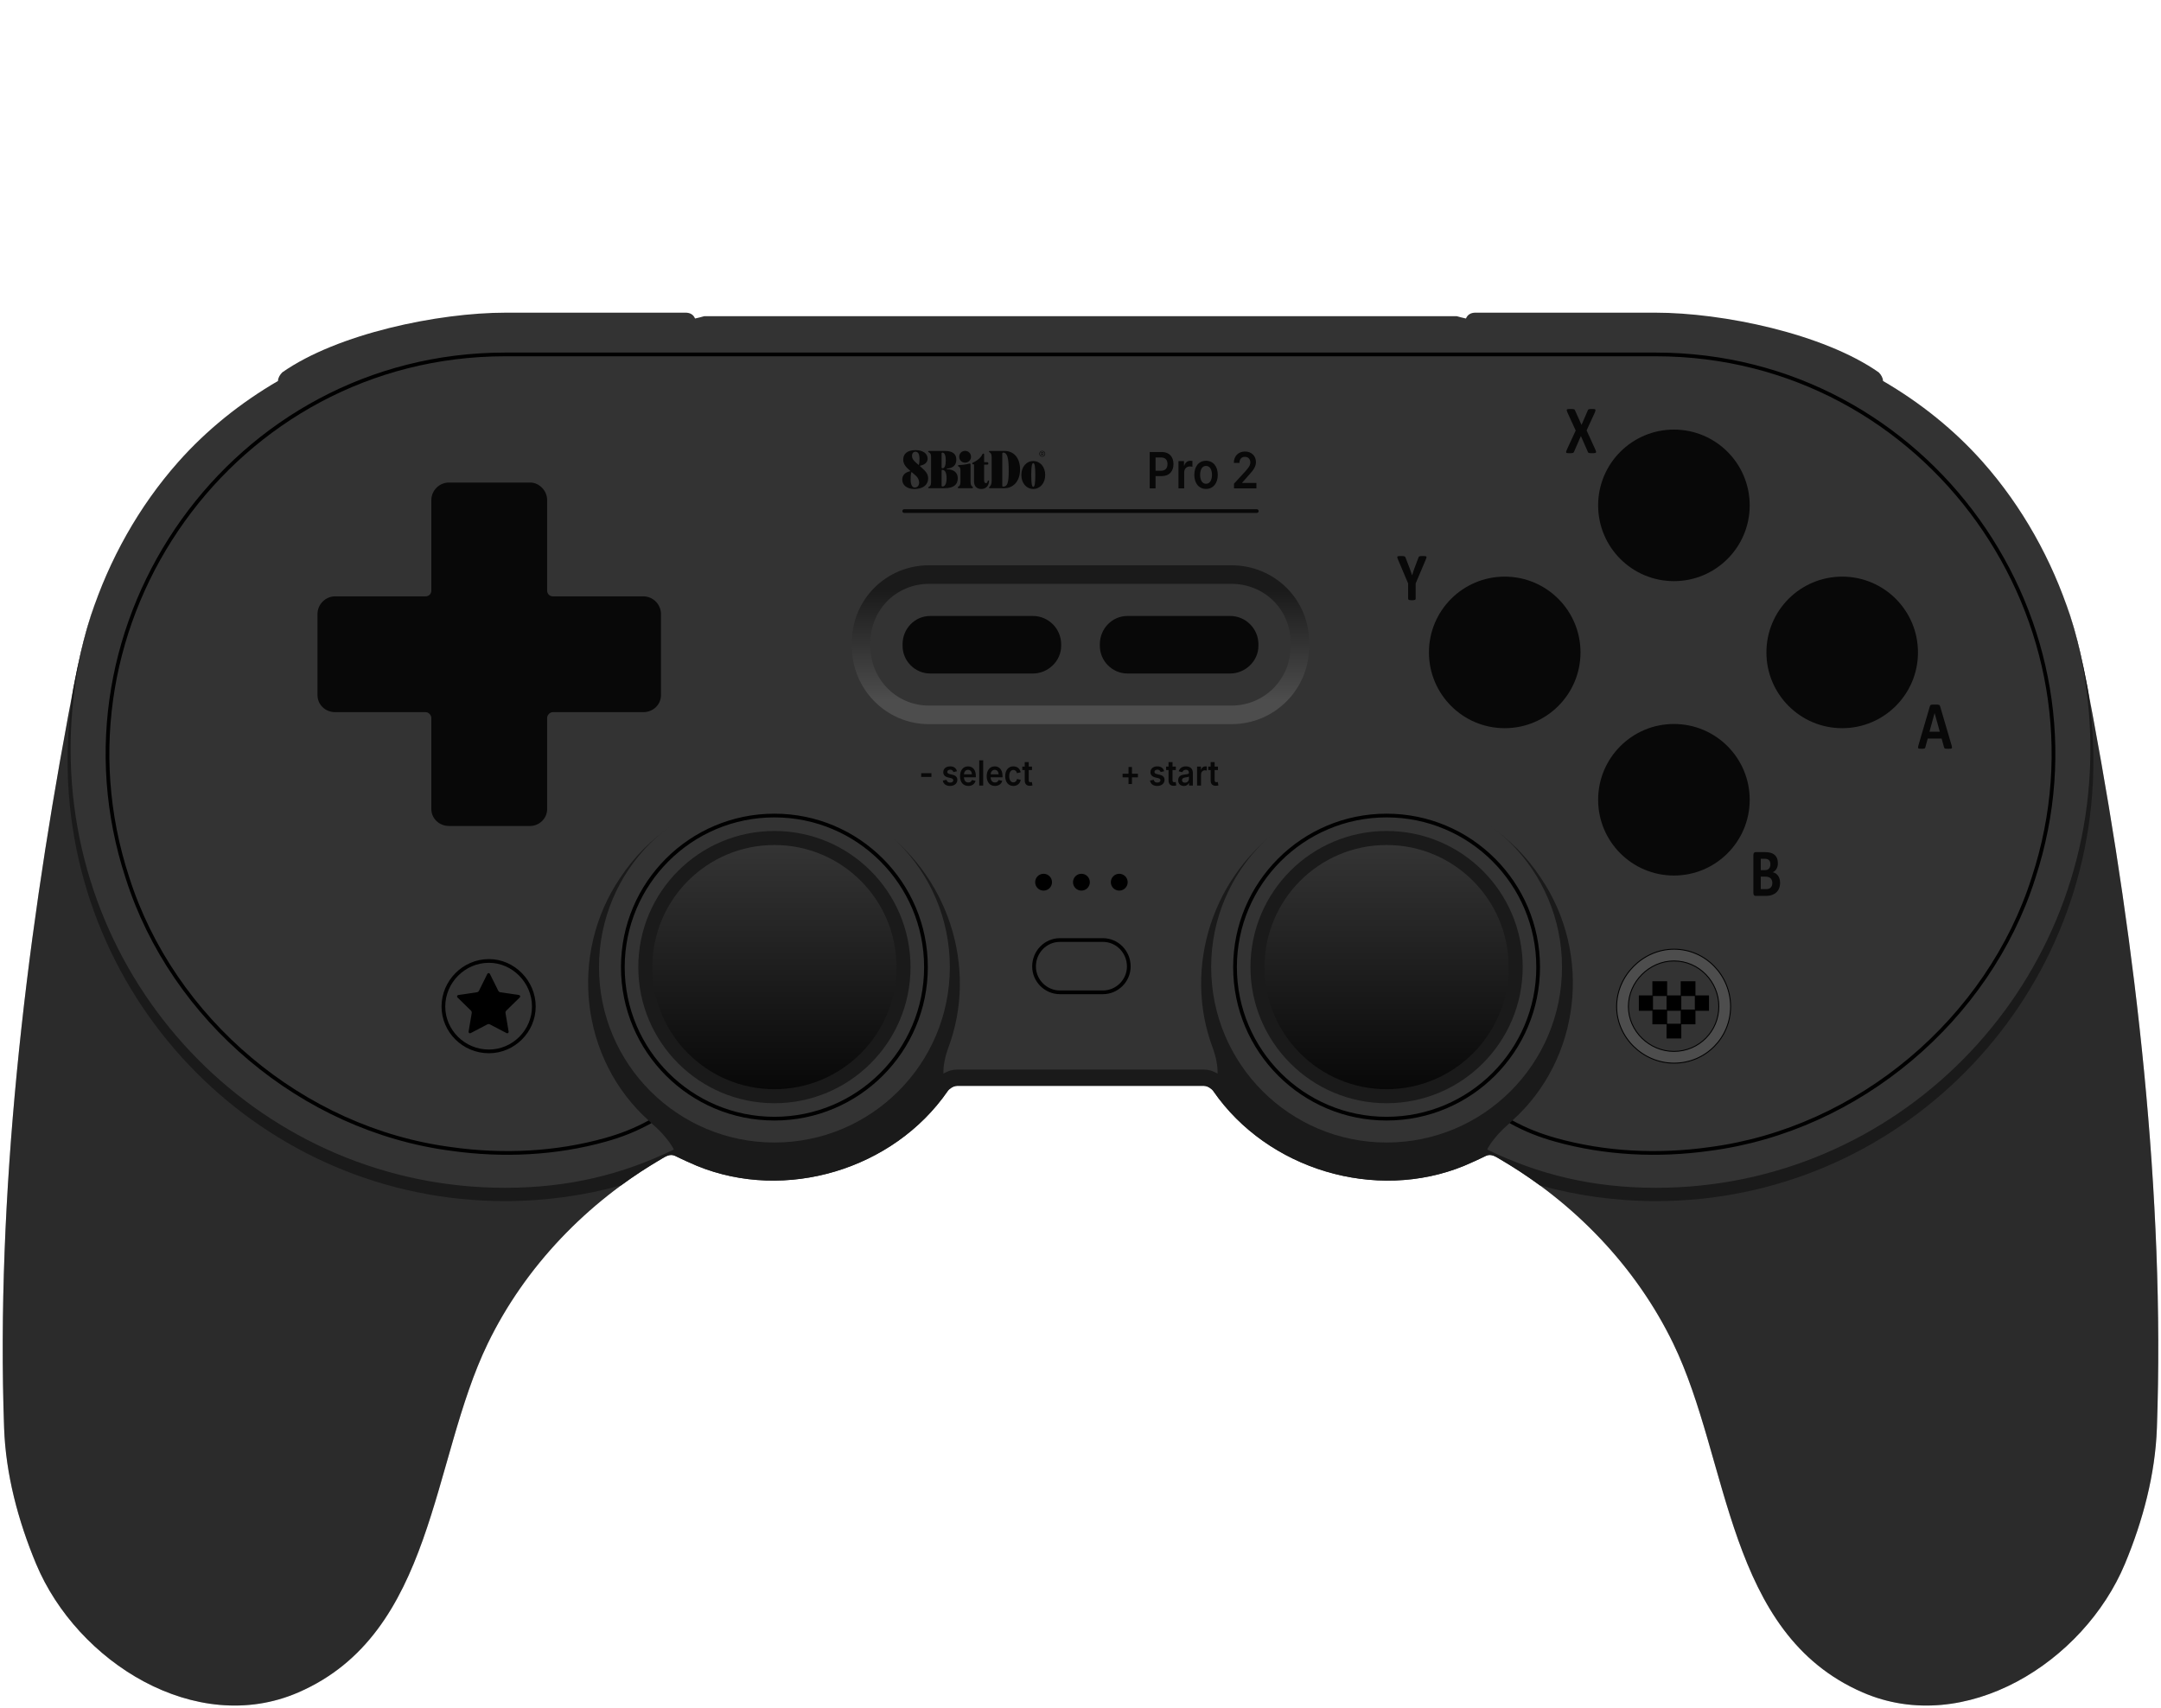
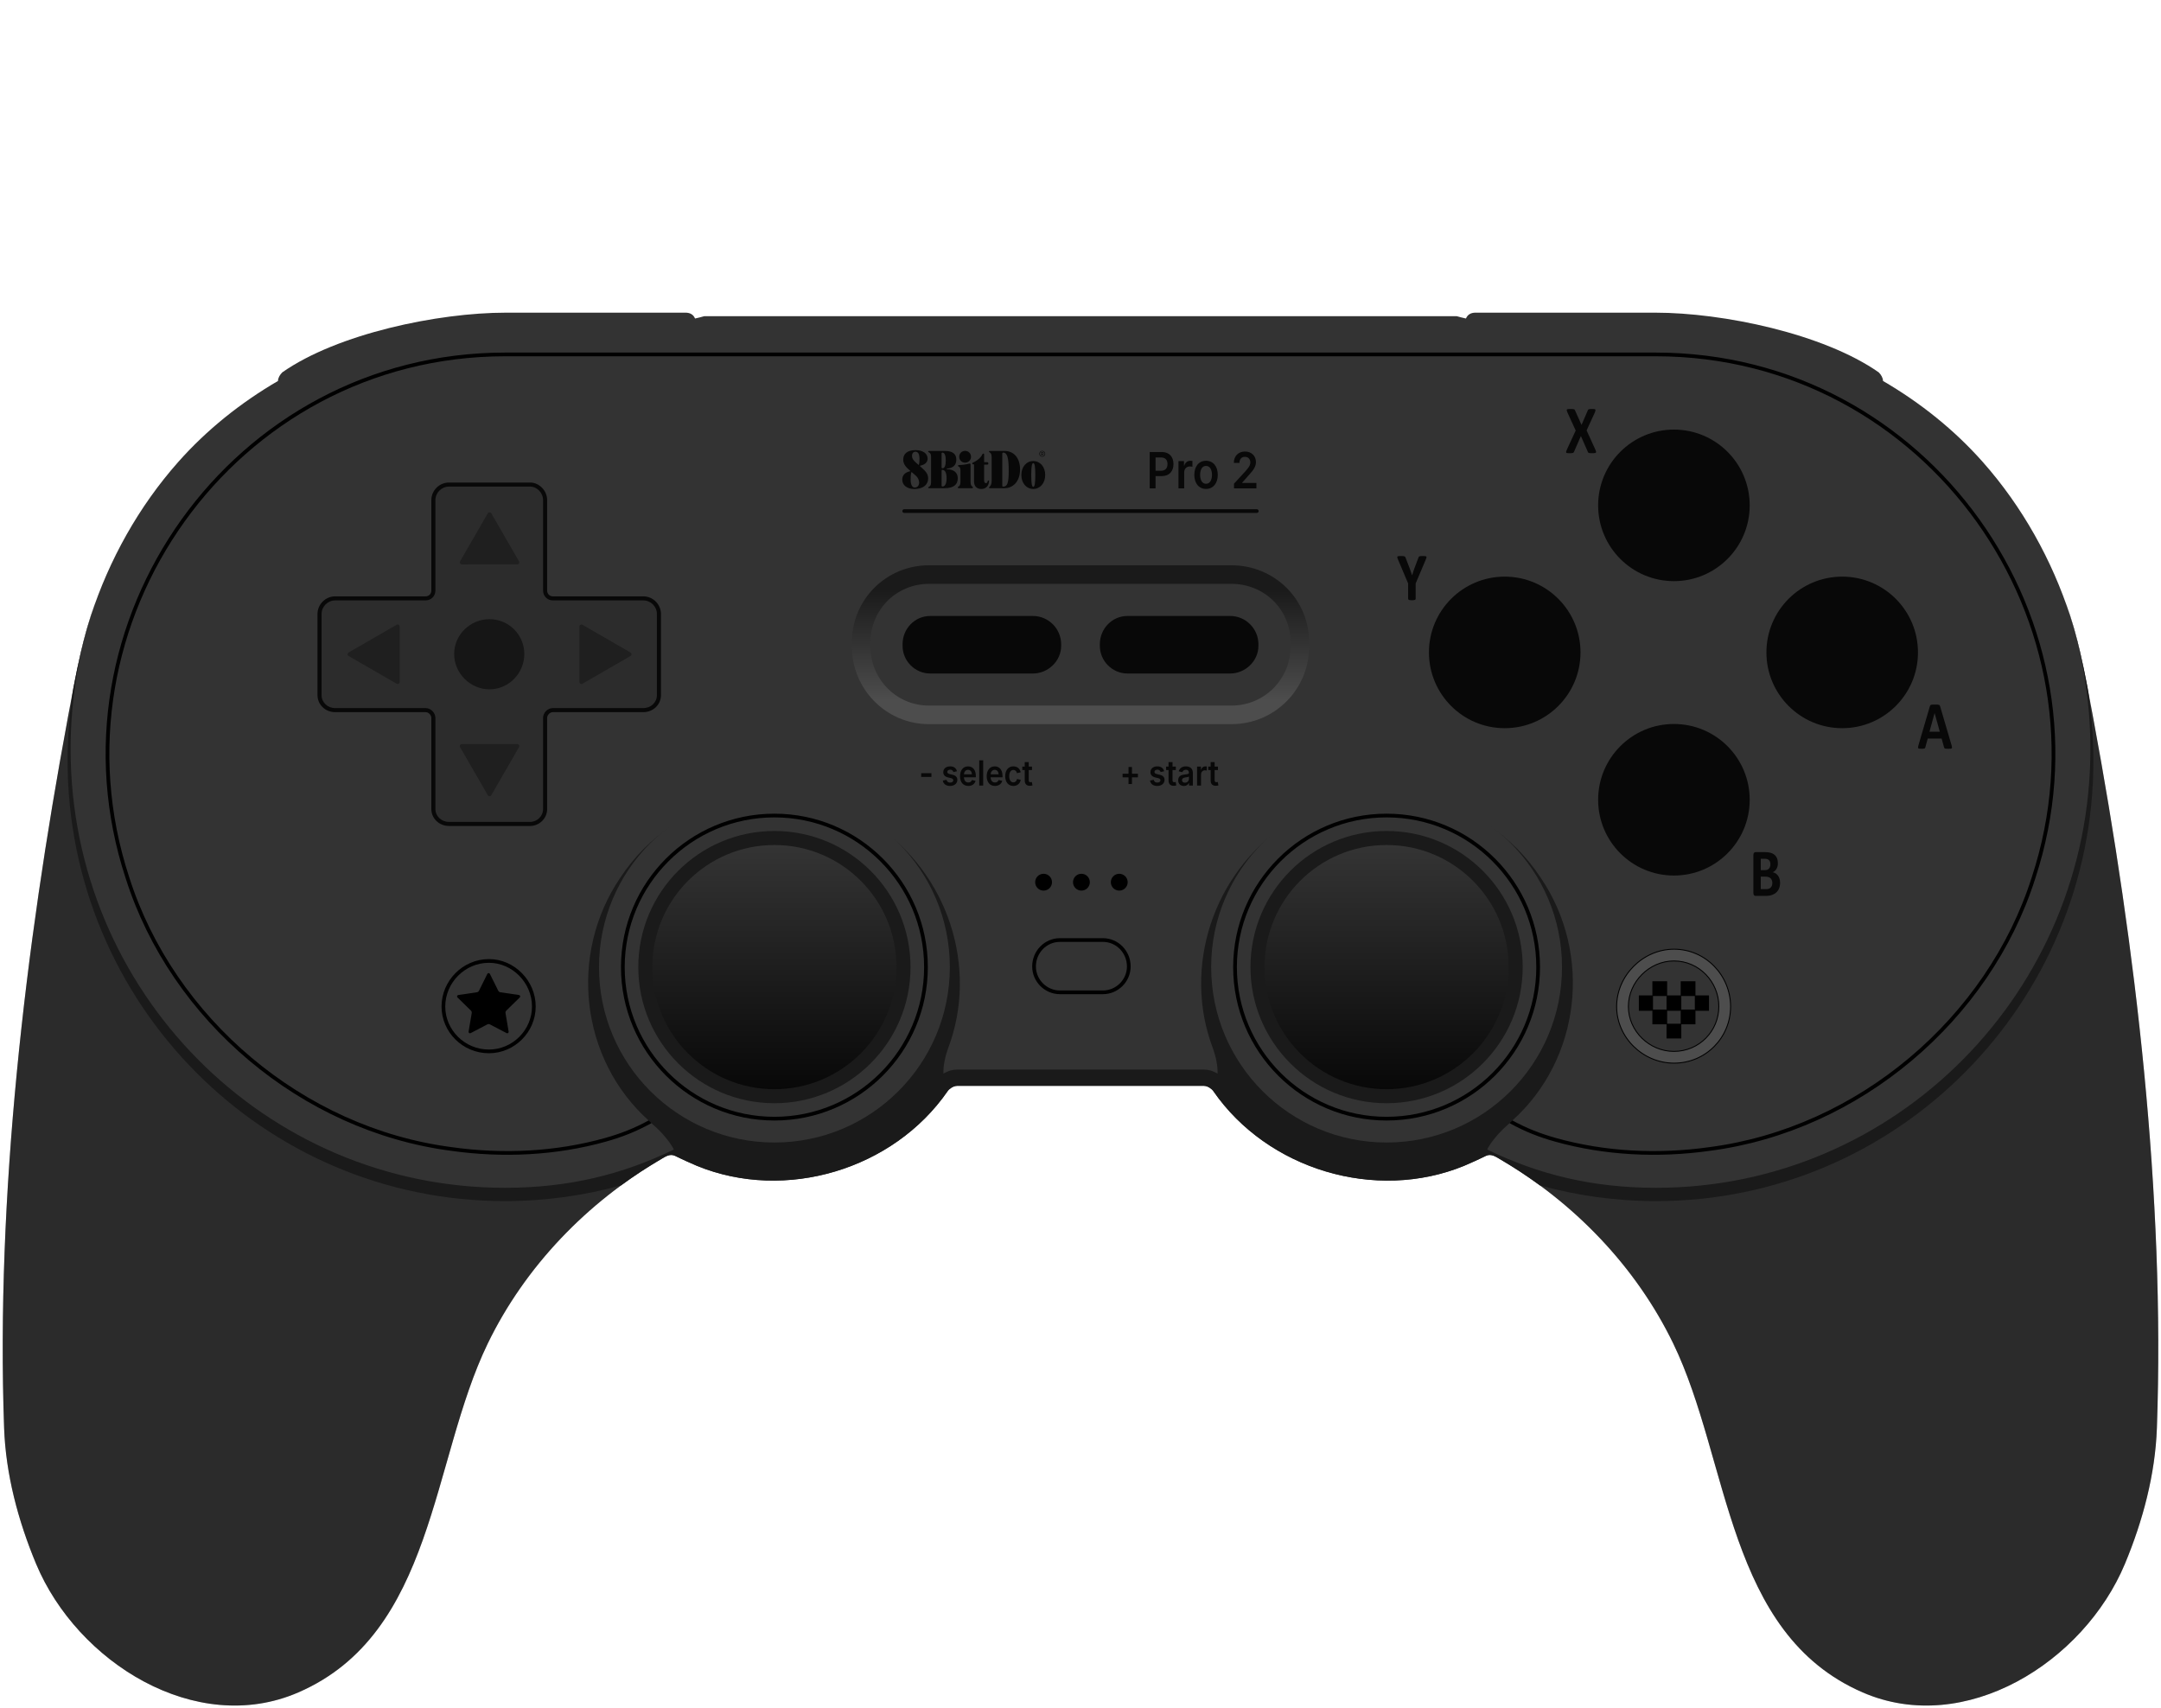
<svg xmlns="http://www.w3.org/2000/svg" xmlns:xlink="http://www.w3.org/1999/xlink" xml:space="preserve" viewBox="0 0 582 460" width="582px" height="460px" version="1.1" style="shape-rendering:geometricPrecision; fill-rule:evenodd; clip-rule:evenodd">
  <defs>
    <style type="text/css">
    .str1 {stroke:black}
    .str2 {stroke:black;stroke-linejoin:round}
    .str3 {stroke:black;stroke-width:0.25;stroke-linejoin:round}
    .str4 {stroke:#080808;stroke-linecap:round}
    .str0 {stroke:black;stroke-linecap:round;stroke-linejoin:round}
    .fil2 {fill:none}
    .fil6 {fill:black}
    .fil5 {fill:#080808}
    .fil3 {fill:#1A1A1A}
+     .fil10 {fill:#2C2C2C}
    .fil0 {fill:#333333}
    .fil7 {fill:#4D4D4D}
+     .fil11 {fill:black;fill-opacity:0.3}
    .fil1 {fill:#1A1A1A;fill-opacity:0.3}
+     .fil12 {fill:black;fill-opacity:0.5}
    .fil9 {fill:url(#id0)}
-     .fil8 {fill:url(#id1)}
-     .fil4 {fill:url(#id2)}
+     .fil4 {fill:url(#id1)}
+     .fil8 {fill:url(#id2)}
  </style>
    <linearGradient id="id0" gradientUnits="userSpaceOnUse" x1="373.436" y1="293.349" x2="373.436" y2="227.586">
      <stop offset="0" style="stop-opacity:1; stop-color:#080808" />
      <stop offset="1" style="stop-opacity:1; stop-color:#343434" />
    </linearGradient>
-     <linearGradient id="id1" gradientUnits="userSpaceOnUse" xlink:href="#id0" x1="208.564" y1="293.349" x2="208.564" y2="227.586">
-   </linearGradient>
-     <linearGradient id="id2" gradientUnits="userSpaceOnUse" x1="291" y1="188.613" x2="291" y2="158.667">
+     <linearGradient id="id1" gradientUnits="userSpaceOnUse" x1="291" y1="188.613" x2="291" y2="158.667">
      <stop offset="0" style="stop-opacity:1; stop-color:#4D4D4D" />
      <stop offset="0.5" style="stop-opacity:1; stop-color:#333333" />
      <stop offset="1" style="stop-opacity:1; stop-color:#1A1A1A" />
    </linearGradient>
+     <linearGradient id="id2" gradientUnits="userSpaceOnUse" xlink:href="#id0" x1="208.564" y1="293.349" x2="208.564" y2="227.586">
+   </linearGradient>
  </defs>
  <g>
    <path class="fil0" d="M507.135 102.604c10.038,5.845 19.185,13.151 26.866,21.822 10.667,12.038 18.622,26.382 23.53,41.426 2.877,8.815 4.6,18.866 6.297,28.003 11.392,61.285 19.278,128.272 17.067,190.723 -0.441,12.459 -3.763,24.99 -8.616,36.62 -11.058,26.493 -43.031,46.564 -70.589,34.632 -36.746,-15.911 -35.761,-62.402 -51.037,-93.953 -10.072,-20.809 -26.838,-38.121 -46.727,-49.71 -1.154,-0.672 -2.37,-1.553 -3.811,-0.829 -1.811,0.911 -3.848,1.808 -5.8,2.651 -23.861,9.777 -53.025,0.994 -67.606,-20.216 -0.191,-0.286 -1.293,-1.325 -2.486,-1.325l-66.446 0c-1.192,0 -2.295,1.039 -2.486,1.325 -14.581,21.21 -43.745,29.993 -67.606,20.216 -1.952,-0.843 -3.989,-1.74 -5.8,-2.651 -1.441,-0.724 -2.657,0.157 -3.811,0.829 -19.889,11.589 -36.655,28.901 -46.727,49.71 -15.276,31.551 -14.291,78.042 -51.037,93.953 -27.558,11.932 -59.531,-8.139 -70.589,-34.632 -4.853,-11.63 -8.175,-24.161 -8.616,-36.62 -2.211,-62.451 5.675,-129.438 17.067,-190.723 1.697,-9.137 3.42,-19.188 6.297,-28.003 4.908,-15.044 12.863,-29.388 23.53,-41.426 7.681,-8.671 16.828,-15.977 26.866,-21.822 0.023,-0.845 0.497,-1.657 1.16,-2.319 14.897,-10.428 41.966,-16.073 60.15,-16.073 27.738,0 21.302,0 48.484,0 1.228,0 2.103,0.542 2.529,1.57 0.878,-0.175 1.796,-0.43 2.485,-0.627l202.654 0c0.689,0.197 1.607,0.452 2.485,0.627 0.426,-1.028 1.301,-1.571 2.529,-1.571 27.182,0 20.746,0 48.484,0 18.184,0 45.253,5.646 60.15,16.073 0.663,0.663 1.137,1.475 1.16,2.32z" />
    <path class="fil1" d="M178.074 312.167c-19.889,11.589 -36.655,28.901 -46.727,49.71 -15.276,31.551 -14.291,78.042 -51.037,93.953 -27.558,11.932 -59.531,-8.139 -70.589,-34.632 -4.853,-11.63 -8.175,-24.161 -8.616,-36.62 -2.211,-62.451 5.675,-129.438 17.067,-190.723l0.718 -3.884c-0.461,4.262 -0.696,8.592 -0.696,12.978 0,65.585 52.739,118.754 117.792,118.754 10.835,0 21.326,-1.482 31.291,-4.246 3.475,-2.55 7.081,-3.125 10.797,-5.29zm225.852 0c3.716,2.165 7.322,2.74 10.797,5.29 9.965,2.764 20.456,4.246 31.291,4.246 65.053,0 117.792,-53.169 117.792,-118.754 0,-4.386 -0.235,-8.716 -0.696,-12.978l0.718 3.884c11.392,61.285 19.278,128.272 17.067,190.723 -0.441,12.459 -3.763,24.99 -8.616,36.62 -11.058,26.493 -43.031,46.564 -70.589,34.632 -36.746,-15.911 -35.761,-62.402 -51.037,-93.953 -10.072,-20.809 -26.838,-38.121 -46.727,-49.71z" />
    <path class="fil2 str0" d="M175.058 302.133c-3.893,2.159 -7.798,3.677 -11.98,4.847 -13.38,3.748 -27.672,4.431 -41.591,2.461 -40.1,-5.251 -75.063,-34.953 -87.159,-73.023 -22.535,-68.594 28.501,-140.961 101.741,-140.961l309.862 0c73.24,0 124.276,72.367 101.741,140.961 -12.096,38.07 -47.059,67.772 -87.159,73.023 -13.919,1.97 -28.211,1.287 -41.591,-2.461 -4.182,-1.17 -8.087,-2.688 -11.98,-4.847" />
    <path class="fil3" d="M182.159 311.475l-0.274 -0.137c-1.441,-0.724 -2.657,0.157 -3.811,0.829 -3.716,2.165 -7.322,4.53 -10.797,7.08 -9.965,2.764 -20.456,4.245 -31.291,4.245 -65.053,0 -117.792,-53.169 -117.792,-118.753 0,-6.618 0.537,-13.107 1.569,-19.431 1.264,-6.601 2.706,-13.327 4.706,-19.456 0.442,-1.354 0.908,-2.701 1.398,-4.043 -4.437,12.477 -6.853,25.922 -6.853,39.942 0,65.258 52.378,118.16 116.972,118.16 17.238,0 31.704,-3.619 45.5,-10.308 -1.059,-2.096 -2.933,-4.08 -3.526,-4.728 -0.949,-1.033 -2.154,-1.988 -3.148,-2.982 -18.559,-16.57 -21.707,-44.905 -7.789,-65.452 15.08,-22.867 45.734,-29.495 68.601,-14.251 19.553,12.76 28.004,38.277 19.719,60.15 -0.759,2.151 -1.324,4.494 -1.255,6.81l0.345 -0.197c0.954,-0.507 2.094,-0.89 3.344,-0.89l66.446 0c1.25,0 2.39,0.383 3.344,0.89l0.345 0.197c0.069,-2.316 -0.496,-4.659 -1.255,-6.81 -8.285,-21.873 0.166,-47.39 19.719,-60.15 22.867,-15.244 53.521,-8.616 68.601,14.251 13.918,20.547 10.77,48.882 -7.789,65.452 -0.994,0.994 -2.199,1.949 -3.148,2.982 -0.593,0.648 -2.467,2.632 -3.526,4.728 13.796,6.689 28.262,10.308 45.5,10.308 64.594,0 116.972,-52.902 116.972,-118.16 0,-14.02 -2.416,-27.465 -6.853,-39.942 0.49,1.342 0.956,2.689 1.398,4.043 2,6.129 3.442,12.855 4.706,19.456 1.032,6.324 1.569,12.813 1.569,19.431 0,65.584 -52.739,118.753 -117.792,118.753 -10.835,0 -21.326,-1.481 -31.291,-4.245 -3.475,-2.55 -7.081,-4.915 -10.797,-7.08 -1.154,-0.672 -2.37,-1.553 -3.811,-0.829l-0.274 0.137c-1.74,0.865 -3.673,1.714 -5.526,2.514 -23.8,9.752 -52.872,1.037 -67.492,-20.053l-0.002 0 -0.112 -0.163c-0.191,-0.286 -1.294,-1.325 -2.486,-1.325l-66.446 0c-1.192,0 -2.295,1.039 -2.486,1.325l-0.112 0.163 -0.002 0c-14.62,21.09 -43.692,29.805 -67.492,20.053 -1.853,-0.8 -3.786,-1.649 -5.526,-2.514z" />
    <circle class="fil0" cx="208.564" cy="260.467" r="47.244" />
    <circle class="fil0" cx="373.436" cy="260.467" r="47.244" />
    <circle class="fil2 str1" cx="208.563" cy="260.467" r="40.819" />
    <circle class="fil2 str1" cx="373.436" cy="260.467" r="40.819" />
    <circle class="fil3" cx="208.564" cy="260.467" r="36.66" />
    <circle class="fil3" cx="373.436" cy="260.467" r="36.66" />
    <path class="fil4" d="M331.68 195.03l-81.525 0c-11.5,0 -20.728,-9.441 -20.728,-20.893l0 -1.16c0,-11.489 9.239,-20.727 20.728,-20.727l81.525 0c11.535,0 20.893,9.146 20.893,20.727l0 1.16c0,11.57 -9.321,20.893 -20.893,20.893zm-81.525 -5.001l81.525 0c8.81,0 15.892,-7.082 15.892,-15.892l0 -1.16c0,-8.846 -7.095,-15.727 -15.892,-15.727l-81.525 0c-8.728,0 -15.727,6.999 -15.727,15.727l0 1.16c0,8.716 6.963,15.892 15.727,15.892z" />
    <path class="fil5" d="M148.911 160.614l24.358 0c1.294,0 2.482,0.538 3.342,1.399 0.86,0.859 1.399,2.048 1.399,3.342l0 21.872c0,1.294 -0.537,2.436 -1.397,3.256 -0.862,0.824 -2.053,1.319 -3.344,1.319l-24.358 0c-0.414,0 -0.79,0.186 -1.069,0.464 -0.302,0.302 -0.487,0.703 -0.487,1.092l0 24.524c0,1.279 -0.524,2.406 -1.336,3.218 -0.845,0.845 -2.015,1.357 -3.239,1.357l-21.873 0c-1.291,0 -2.482,-0.495 -3.344,-1.319 -0.86,-0.82 -1.396,-1.962 -1.396,-3.256l0 -24.524c0,-0.389 -0.186,-0.79 -0.488,-1.092 -0.278,-0.278 -0.654,-0.464 -1.069,-0.464l-24.357 0c-1.292,0 -2.483,-0.495 -3.345,-1.319 -0.859,-0.82 -1.396,-1.962 -1.396,-3.256l0 -21.872c0,-1.294 0.538,-2.483 1.398,-3.342 0.86,-0.861 2.048,-1.399 3.343,-1.399l24.357 0c0.445,0 0.837,-0.169 1.111,-0.442 0.277,-0.277 0.446,-0.67 0.446,-1.114l0 -24.358c0,-1.294 0.538,-2.482 1.398,-3.342 0.86,-0.86 2.048,-1.399 3.342,-1.399l21.873 0c1.228,0 2.391,0.555 3.234,1.44 0.815,0.854 1.341,2.025 1.341,3.301l0 24.358c0,0.444 0.169,0.835 0.444,1.11 0.275,0.275 0.668,0.446 1.112,0.446z" />
    <path class="fil5" d="M250.52 181.392c-4.073,0.004 -7.439,-3.366 -7.439,-7.438l0 -0.463c0,-4.128 3.269,-7.593 7.439,-7.593l27.676 0.003c4.155,-0.008 7.594,3.435 7.594,7.589l0 0.464c0,4.094 -3.543,7.439 -7.594,7.439l-27.676 -0.001z" />
    <path class="fil5" d="M303.649 181.392c-4.073,0.004 -7.439,-3.366 -7.439,-7.437l0 -0.464c0,-4.128 3.269,-7.593 7.439,-7.593l27.676 0.003c4.155,-0.008 7.594,3.435 7.594,7.59l0 0.463c0,4.094 -3.544,7.439 -7.594,7.439l-27.676 -0.001z" />
    <circle class="fil5" cx="405.251" cy="175.711" r="20.409" />
    <circle class="fil5" cx="450.819" cy="136.108" r="20.409" />
    <circle class="fil5" cx="450.819" cy="215.397" r="20.409" />
    <circle class="fil5" cx="496.139" cy="175.711" r="20.409" />
    <path class="fil2 str2" d="M143.774 271.072c0,-6.628 -5.468,-12.262 -12.096,-12.262 -6.794,0 -12.262,5.634 -12.262,12.262 0,6.629 5.468,12.096 12.262,12.096 6.628,0 12.096,-5.467 12.096,-12.096z" />
    <path class="fil6" d="M131.935 262.293l2.254 4.539c0.114,0.23 0.317,0.377 0.571,0.414l5.013 0.741c0.146,0.021 0.26,0.118 0.306,0.258 0.046,0.141 0.01,0.286 -0.095,0.389l-3.621 3.547c-0.184,0.18 -0.261,0.417 -0.218,0.67l0.845 4.997c0.025,0.147 -0.032,0.285 -0.151,0.372 -0.12,0.087 -0.269,0.097 -0.4,0.029l-4.491 -2.348c-0.228,-0.119 -0.478,-0.119 -0.706,0l-4.491 2.348c-0.131,0.068 -0.28,0.058 -0.4,-0.029 -0.12,-0.087 -0.176,-0.225 -0.151,-0.372l0.845 -4.997c0.043,-0.253 -0.034,-0.49 -0.218,-0.67l-3.621 -3.547c-0.106,-0.103 -0.141,-0.248 -0.095,-0.389 0.045,-0.14 0.16,-0.237 0.306,-0.258l5.013 -0.741c0.254,-0.037 0.457,-0.184 0.571,-0.414l2.253 -4.539c0.066,-0.133 0.193,-0.212 0.341,-0.212 0.148,0 0.275,0.079 0.34,0.212z" />
    <path class="fil6" d="M281.058 235.333c1.252,0 2.268,1.015 2.268,2.268 0,1.252 -1.016,2.267 -2.268,2.267 -1.253,0 -2.268,-1.015 -2.268,-2.267 0,-1.253 1.015,-2.268 2.268,-2.268zm10.19 0c1.253,0 2.268,1.015 2.268,2.268 0,1.252 -1.015,2.267 -2.268,2.267 -1.252,0 -2.267,-1.015 -2.267,-2.267 0,-1.253 1.015,-2.268 2.267,-2.268zm10.191 0c1.252,0 2.267,1.015 2.267,2.268 0,1.252 -1.015,2.267 -2.267,2.267 -1.253,0 -2.268,-1.015 -2.268,-2.267 0,-1.253 1.015,-2.268 2.268,-2.268z" />
    <path class="fil2 str2" d="M285.449 253.177l11.599 0c3.811,0 6.96,3.148 6.96,7.125 0,3.811 -3.149,6.959 -6.96,6.959l-11.599 0c-3.811,0 -6.96,-3.148 -6.96,-6.959 0,-3.977 3.149,-7.125 6.96,-7.125z" />
    <path class="fil7 str3" d="M466.082 271.094c0,-8.351 -6.681,-15.45 -15.241,-15.45 -8.351,0 -15.449,7.099 -15.449,15.45 0,8.351 7.098,15.239 15.449,15.239 8.56,0 15.241,-6.888 15.241,-15.239zm-3.167 -0.022c0,-6.628 -5.302,-12.262 -12.096,-12.262 -6.628,0 -12.262,5.634 -12.262,12.262 0,6.629 5.634,12.096 12.262,12.096 6.794,0 12.096,-5.467 12.096,-12.096z" />
    <path class="fil6" d="M448.996 268.09l3.646 0 0 -3.811 3.977 0 0 3.811 3.645 0 0 4.142 -3.645 0 0 3.646 -3.811 0 0 3.811 -3.977 0 0 -3.811 -3.811 0 0 -3.646 -3.646 0 0 -4.142 3.646 0 0 -3.811 3.976 0 0 3.811zm3.812 0.166l0 3.645 3.645 0 0 -3.645 -3.645 0zm-7.622 0l0 3.645 3.645 0 0 -3.645 -3.645 0zm7.456 3.976l-3.646 0 0 3.48 3.646 0 0 -3.48z" />
    <g>
      <path class="fil5" d="M249.967 128.882c0,1.517 -1.16,2.819 -3.722,2.819 -1.948,0 -3.254,-1.013 -3.254,-2.546 0,-1.055 0.65,-1.916 2.062,-2.221 0.084,-0.026 0.105,-0.121 0.043,-0.173l-0.247 -0.215c-0.798,-0.698 -1.591,-1.496 -1.591,-2.756 0,-1.57 1.092,-2.557 3.339,-2.557 1.947,0 3.228,0.903 3.228,2.294 0,0.961 -0.719,1.643 -1.979,1.89 -0.084,0.026 -0.1,0.11 -0.042,0.168l0.519 0.462c0.987,0.887 1.643,1.601 1.643,2.835l0.001 0zm-2.42 1.134c0,-0.615 -0.226,-1.318 -1.003,-1.995l-0.96 -0.84c-0.042,-0.047 -0.121,-0.036 -0.147,0.042 -0.142,0.509 -0.184,1.129 -0.184,1.948 0,1.328 0.383,2.136 1.097,2.136 0.693,0 1.191,-0.519 1.191,-1.286l0.006 -0.005zm-1.921 -7.218c0,0.666 0.288,1.118 1.133,1.863l0.588 0.52c0.058,0.058 0.111,0.026 0.142,-0.042 0.121,-0.457 0.147,-0.929 0.147,-1.591 0,-1.202 -0.341,-1.89 -1.092,-1.89 -0.562,0 -0.918,0.415 -0.918,1.139l0 0.001zm12.319 6.005c0,1.779 -1.191,2.682 -3.569,2.682l-4.194 0c-0.121,0 -0.215,-0.063 -0.215,-0.131 0,-0.068 0.042,-0.141 0.121,-0.184 0.341,-0.173 0.671,-0.377 0.671,-1.306l0 -6.788c0,-0.929 -0.33,-1.129 -0.672,-1.302 -0.072,-0.025 -0.12,-0.092 -0.121,-0.168 0,-0.079 0.1,-0.147 0.216,-0.147l4.367 0c1.99,0 3.008,0.793 3.008,2.336 0,1.486 -0.877,2.263 -2.504,2.415 -0.063,0 -0.089,0.047 -0.089,0.089 0,0.042 0.026,0.084 0.089,0.084 1.727,0.016 2.892,0.835 2.892,2.42l0 0zm-4.351 -6.677l0 3.8c0,0.126 0.058,0.195 0.205,0.195 0.63,0 0.918,-0.741 0.918,-2.137 0,-1.218 -0.273,-2.079 -0.877,-2.079 -0.162,0 -0.246,0.09 -0.246,0.215l0 0.006zm1.344 6.688c0,-1.518 -0.426,-2.268 -1.16,-2.268 -0.126,0 -0.184,0.063 -0.184,0.189l0 4.068c0,0.131 0.068,0.231 0.247,0.231 0.756,0 1.097,-0.987 1.097,-2.22l0 0zm7.102 2.462c0,0.11 -0.1,0.204 -0.21,0.204l-3.669 0c-0.111,0 -0.216,-0.079 -0.216,-0.162l0 -0.027c0,-0.068 0.043,-0.141 0.111,-0.173 0.404,-0.194 0.614,-0.582 0.614,-1.317l0 -3.092c0,-0.614 -0.184,-0.945 -0.509,-1.071 -0.084,-0.037 -0.147,-0.105 -0.147,-0.189l0 -0.026c0,-0.106 0.089,-0.174 0.215,-0.174 0.877,-0.015 1.932,-0.141 2.851,-0.399 0.173,-0.057 0.315,0.058 0.315,0.231l0 4.725c0,0.792 0.23,1.134 0.546,1.302 0.057,0.047 0.099,0.105 0.099,0.173l0 -0.005zm-3.711 -8.247c0,-0.887 0.687,-1.601 1.59,-1.601 0.903,0 1.596,0.714 1.596,1.601 0,0.876 -0.693,1.575 -1.596,1.575 -0.903,0 -1.59,-0.699 -1.59,-1.575l0 0zm8.036 6.588c-0.068,1.281 -0.866,2.078 -2.073,2.078 -1.365,0 -1.969,-0.876 -1.969,-2.057l0 -4.583 -0.273 0c-0.11,0 -0.209,-0.105 -0.209,-0.205l0 -0.057c0,-0.069 0.042,-0.148 0.125,-0.174 1.118,-0.467 2.221,-1.344 2.641,-2.315 0.026,-0.089 0.1,-0.131 0.168,-0.131l0.068 0c0.121,0 0.204,0.105 0.204,0.215l0 2.105 0.903 0c0.121,0 0.216,0.1 0.216,0.215l0 0.21c0,0.121 -0.1,0.215 -0.216,0.215l-0.903 0 0 4.258c0,0.441 0.174,0.73 0.478,0.73 0.273,0 0.415,-0.184 0.468,-0.525 0.015,-0.121 0.104,-0.205 0.204,-0.205 0.1,0 0.19,0.1 0.168,0.226l0 0zm8.357 -3.192c0,3.407 -2.063,5.06 -4.142,5.06l-4.026 0c-0.11,0 -0.215,-0.078 -0.215,-0.147l0 -0.015c0,-0.069 0.047,-0.126 0.105,-0.168 0.383,-0.247 0.63,-0.861 0.63,-1.58l0 -6.42c0,-0.898 -0.247,-1.181 -0.63,-1.386 -0.058,-0.042 -0.105,-0.1 -0.105,-0.168 0,-0.079 0.105,-0.147 0.215,-0.147l3.984 0c2.562,0 4.184,1.947 4.184,4.971l0 0zm-4.556 -4.53c-0.131,0 -0.231,0.089 -0.231,0.215l0 8.709c0,0.131 0.042,0.247 0.215,0.247 1.176,0 1.517,-0.972 1.517,-4.368 0,-3.407 -0.383,-4.803 -1.507,-4.803l0.006 0zm4.907 6.031c0,-2.231 1.386,-3.753 3.208,-3.753 1.821,0 3.212,1.517 3.212,3.753 0,2.231 -1.391,3.764 -3.212,3.764 -1.822,0 -3.208,-1.533 -3.208,-3.764l0 0zm3.754 0c0,-2.378 -0.189,-3.191 -0.546,-3.191 -0.357,0 -0.546,0.813 -0.546,3.191 0,2.378 0.189,3.192 0.546,3.192 0.357,0 0.546,-0.814 0.546,-3.192l0 0zm1.868 -6.504c0.442,0 0.798,0.357 0.798,0.793 0,0.441 -0.356,0.798 -0.798,0.798 -0.439,0 -0.795,-0.357 -0.795,-0.795 0,-0.44 0.356,-0.796 0.795,-0.796l0 0zm-0.666 0.793c0,0.373 0.299,0.677 0.666,0.677 0.363,0 0.667,-0.309 0.667,-0.677 0,-0.362 -0.299,-0.672 -0.667,-0.672 -0.362,0 -0.666,0.31 -0.666,0.672l0 0zm0.84 0.131c0,0.005 0.005,0.016 0.015,0.037l0.142 0.247c0.016,0.026 0,0.057 -0.037,0.057l-0.047 0c-0.021,0 -0.036,-0.005 -0.047,-0.042l-0.152 -0.267c-0.006,-0.016 -0.021,-0.021 -0.037,-0.021l-0.147 0c-0.005,0 -0.021,0.005 -0.021,0.021l0 0.267c0,0.022 -0.016,0.042 -0.037,0.042l-0.047 0c-0.021,0 -0.037,-0.02 -0.037,-0.042l0 -0.855c0,-0.021 0.016,-0.037 0.037,-0.037l0.299 0c0.168,0 0.299,0.131 0.299,0.299 0,0.105 -0.058,0.194 -0.147,0.252 -0.021,0.021 -0.036,0.026 -0.036,0.042l0 0zm0.063 -0.294c0,-0.105 -0.079,-0.173 -0.184,-0.173l-0.194 0c-0.006,0 -0.021,0.005 -0.021,0.016l0 0.32c0,0.005 0.015,0.015 0.021,0.015l0.194 0.001c0.105,0 0.184,-0.069 0.184,-0.173l0 -0.006zm0 0l0 0 0 0z" />
    </g>
    <path class="fil5" d="M309.64 131.532l1.575 0 0 -3.308 1.696 0c2.036,0 3.13,-1.353 3.13,-3.24 0,-1.873 -1.075,-3.24 -3.106,-3.24l-3.295 0 0 9.788zm1.575 -4.746l0 -3.577 1.475 0c1.211,0 1.738,0.726 1.738,1.775 0,1.051 -0.527,1.802 -1.725,1.802l-1.488 0zm6.171 4.746l1.54 0 0 -4.321c0,-0.927 0.633,-1.584 1.492,-1.584 0.272,0 0.598,0.047 0.727,0.085l0 -1.575c-0.15,-0.02 -0.392,-0.038 -0.564,-0.038 -0.758,0 -1.396,0.48 -1.633,1.324l-0.07 0 0 -1.232 -1.492 0 0 7.341zm7.42 0.148c1.926,0 3.165,-1.522 3.165,-3.783 0,-2.285 -1.239,-3.8 -3.165,-3.8 -1.926,0 -3.152,1.515 -3.152,3.8 0,2.261 1.226,3.783 3.152,3.783zm0 -1.385c-1.069,0 -1.588,-1.065 -1.588,-2.404 0,-1.352 0.519,-2.409 1.588,-2.409 1.075,0 1.601,1.057 1.601,2.409 0,1.339 -0.526,2.404 -1.601,2.404zm7.539 1.237l6.033 0 0 -1.466 -3.839 0 0 -0.071 1.538 -1.737c1.717,-1.849 2.172,-2.731 2.172,-3.816 0,-1.636 -1.19,-2.833 -2.962,-2.833 -1.75,0 -2.988,1.204 -2.988,3.057l1.511 0c0,-1.006 0.57,-1.631 1.459,-1.631 0.836,0 1.465,0.571 1.465,1.492 0,0.829 -0.463,1.421 -1.322,2.395l-3.067 3.348 0 1.262z" />
    <line class="fil2 str4" x1="243.526" y1="137.646" x2="338.474" y2="137.646" />
    <path class="fil5" d="M250.85 208.254l-2.754 0 0 0.982 2.754 0 0 -0.982zm5.01 3.423c1.159,0 1.973,-0.666 1.973,-1.634 0,-0.717 -0.415,-1.173 -1.286,-1.379l-0.781 -0.182c-0.469,-0.114 -0.652,-0.301 -0.652,-0.599 0,-0.347 0.343,-0.594 0.795,-0.594 0.493,0 0.757,0.284 0.864,0.639l0.952 -0.209c-0.183,-0.79 -0.788,-1.315 -1.827,-1.315 -1.102,0 -1.854,0.606 -1.854,1.552 0,0.75 0.424,1.221 1.291,1.43l0.785 0.188c0.418,0.1 0.619,0.287 0.619,0.584 0,0.347 -0.333,0.612 -0.858,0.612 -0.522,0 -0.842,-0.242 -0.965,-0.749l-0.998 0.211c0.159,0.926 0.887,1.445 1.942,1.445zm4.92 -0.002c1.023,0 1.74,-0.544 1.962,-1.371l-0.984 -0.225c-0.143,0.435 -0.497,0.664 -0.966,0.664 -0.686,0 -1.15,-0.485 -1.179,-1.395l3.199 0 0 -0.372c0,-1.787 -0.979,-2.572 -2.102,-2.572 -1.314,0 -2.158,1.078 -2.158,2.643 0,1.599 0.844,2.628 2.228,2.628zm-1.167 -3.131c0.05,-0.68 0.444,-1.208 1.1,-1.208 0.638,0 0.996,0.478 1.058,1.208l-2.158 0zm5.182 -3.779l-1.069 0 0 6.809 1.069 0 0 -6.809zm3.169 6.91c1.023,0 1.74,-0.544 1.962,-1.371l-0.984 -0.225c-0.143,0.435 -0.497,0.664 -0.966,0.664 -0.686,0 -1.151,-0.485 -1.179,-1.395l3.199 0 0 -0.372c0,-1.787 -0.98,-2.572 -2.103,-2.572 -1.313,0 -2.157,1.078 -2.157,2.643 0,1.599 0.844,2.628 2.228,2.628zm-1.167 -3.131c0.05,-0.68 0.444,-1.208 1.099,-1.208 0.639,0 0.997,0.478 1.058,1.208l-2.157 0zm6.112 3.133c1.031,0 1.796,-0.62 1.994,-1.638l-0.999 -0.234c-0.111,0.553 -0.461,0.909 -0.987,0.909 -0.745,0 -1.114,-0.727 -1.114,-1.673 0,-0.954 0.369,-1.676 1.114,-1.676 0.518,0 0.859,0.342 0.974,0.873l1 -0.233c-0.199,-0.996 -0.959,-1.603 -1.982,-1.603 -1.341,0 -2.193,1.054 -2.193,2.644 0,1.572 0.852,2.631 2.193,2.631zm5.032 -5.208l-0.888 0 0 -1.214 -1.069 0 0 1.214 -0.653 0 0 0.932 0.653 0 0 2.829c0,0.904 0.489,1.408 1.368,1.408 0.228,0 0.482,-0.031 0.716,-0.109l-0.168 -0.92c-0.103,0.026 -0.292,0.059 -0.39,0.059 -0.326,0 -0.457,-0.168 -0.457,-0.537l0 -2.73 0.888 0 0 -0.932zm25.992 4.701l0.927 0 0 -1.812 1.603 0 0 -0.973 -1.603 0 0 -1.808 -0.927 0 0 1.808 -1.598 0 0 0.973 1.598 0 0 1.812zm7.727 0.507c1.16,0 1.974,-0.666 1.974,-1.634 0,-0.717 -0.416,-1.173 -1.288,-1.379l-0.78 -0.182c-0.469,-0.114 -0.652,-0.301 -0.652,-0.599 0,-0.347 0.343,-0.594 0.795,-0.594 0.493,0 0.757,0.284 0.863,0.639l0.953 -0.209c-0.183,-0.79 -0.788,-1.315 -1.827,-1.315 -1.102,0 -1.854,0.606 -1.854,1.552 0,0.75 0.424,1.221 1.291,1.43l0.785 0.188c0.418,0.1 0.619,0.287 0.619,0.584 0,0.347 -0.333,0.612 -0.858,0.612 -0.522,0 -0.842,-0.242 -0.965,-0.749l-0.999 0.211c0.161,0.926 0.887,1.445 1.943,1.445zm5.011 -5.208l-0.887 0 0 -1.214 -1.069 0 0 1.214 -0.653 0 0 0.932 0.653 0 0 2.829c0,0.904 0.489,1.408 1.368,1.408 0.227,0 0.481,-0.031 0.716,-0.109l-0.168 -0.92c-0.103,0.026 -0.293,0.059 -0.391,0.059 -0.325,0 -0.456,-0.168 -0.456,-0.537l0 -2.73 0.887 0 0 -0.932zm2.174 5.208c0.715,0 1.151,-0.37 1.353,-0.806l0.041 0 0 0.703 1.026 0 0 -3.412c0,-1.361 -1.011,-1.758 -1.877,-1.758 -0.922,0 -1.678,0.433 -1.949,1.334l0.989 0.223c0.113,-0.338 0.43,-0.644 0.965,-0.644 0.523,0 0.802,0.293 0.802,0.79l0 0.024c0,0.351 -0.336,0.365 -1.137,0.461 -0.888,0.105 -1.751,0.397 -1.751,1.548 0,1.004 0.661,1.537 1.538,1.537zm0.275 -0.879c-0.452,0 -0.777,-0.228 -0.777,-0.67 0,-0.467 0.362,-0.663 0.843,-0.736 0.277,-0.042 0.875,-0.123 1.018,-0.253l0 0.603c0,0.568 -0.424,1.056 -1.084,1.056zm3.275 0.776l1.069 0 0 -3.005c0,-0.645 0.439,-1.102 1.036,-1.102 0.19,0 0.416,0.033 0.505,0.059l0 -1.096c-0.103,-0.014 -0.272,-0.026 -0.391,-0.026 -0.526,0 -0.97,0.333 -1.134,0.921l-0.049 0 0 -0.857 -1.036 0 0 5.106zm5.62 -5.105l-0.887 0 0 -1.214 -1.07 0 0 1.214 -0.653 0 0 0.932 0.653 0 0 2.829c0,0.904 0.49,1.408 1.369,1.408 0.227,0 0.481,-0.031 0.716,-0.109l-0.169 -0.92c-0.102,0.026 -0.292,0.059 -0.39,0.059 -0.325,0 -0.456,-0.168 -0.456,-0.537l0 -2.73 0.887 0 0 -0.932z" />
    <circle class="fil8" cx="208.564" cy="260.467" r="32.882" />
    <circle class="fil9" cx="373.436" cy="260.467" r="32.882" />
    <path class="fil5" d="M477.323 237.842c0,-0.273 -0.039,-0.519 -0.115,-0.737 -0.076,-0.215 -0.189,-0.395 -0.339,-0.541 -0.147,-0.146 -0.336,-0.258 -0.566,-0.339 -0.231,-0.078 -0.53,-0.119 -0.9,-0.119l-1.196 0 0 3.36 1.459 0c0.28,0 0.516,-0.034 0.71,-0.105 0.192,-0.069 0.357,-0.175 0.499,-0.311 0.139,-0.137 0.249,-0.305 0.33,-0.511 0.079,-0.202 0.118,-0.435 0.118,-0.697zm-0.519 -5.058c0,-0.237 -0.032,-0.448 -0.092,-0.638 -0.06,-0.187 -0.152,-0.346 -0.275,-0.47 -0.124,-0.124 -0.279,-0.218 -0.465,-0.286 -0.186,-0.065 -0.435,-0.1 -0.747,-0.1l-1.018 0 0 3.062 1.125 0c0.291,0 0.525,-0.041 0.698,-0.125 0.173,-0.081 0.317,-0.192 0.433,-0.336 0.115,-0.143 0.199,-0.311 0.257,-0.5 0.055,-0.194 0.084,-0.392 0.084,-0.607zm2.612 4.971c0,0.42 -0.05,0.8 -0.147,1.142 -0.097,0.339 -0.231,0.641 -0.401,0.902 -0.173,0.262 -0.378,0.486 -0.614,0.675 -0.238,0.19 -0.501,0.343 -0.786,0.467 -0.287,0.122 -0.593,0.212 -0.918,0.268 -0.326,0.059 -0.688,0.087 -1.087,0.087l-2.641 0c-0.168,0 -0.31,-0.059 -0.425,-0.177 -0.115,-0.119 -0.173,-0.312 -0.173,-0.579l0 -10.286c0,-0.267 0.058,-0.46 0.173,-0.578 0.115,-0.118 0.257,-0.178 0.425,-0.178l2.492 0c0.608,0 1.123,0.063 1.545,0.184 0.422,0.121 0.776,0.305 1.065,0.551 0.291,0.245 0.511,0.556 0.663,0.933 0.155,0.376 0.231,0.818 0.231,1.328 0,0.286 -0.031,0.554 -0.091,0.806 -0.061,0.252 -0.153,0.482 -0.268,0.688 -0.118,0.208 -0.262,0.389 -0.435,0.547 -0.171,0.159 -0.365,0.286 -0.585,0.383 0.28,0.062 0.542,0.168 0.781,0.32 0.239,0.153 0.446,0.349 0.622,0.588 0.178,0.24 0.317,0.523 0.419,0.844 0.103,0.323 0.155,0.684 0.155,1.085zm41.615 -45.699l-0.008 0 -1.385 5.018 2.791 0 -1.398 -5.018zm4.564 8.662c0.061,0.217 0.099,0.392 0.115,0.519 0.016,0.128 -0.005,0.224 -0.06,0.289 -0.058,0.062 -0.157,0.103 -0.301,0.119 -0.142,0.015 -0.341,0.021 -0.591,0.021 -0.262,0 -0.467,-0.003 -0.611,-0.012 -0.147,-0.009 -0.257,-0.028 -0.336,-0.056 -0.075,-0.028 -0.128,-0.066 -0.16,-0.115 -0.031,-0.047 -0.057,-0.112 -0.076,-0.19l-0.653 -2.371 -3.751 0 -0.627 2.306c-0.02,0.087 -0.047,0.158 -0.081,0.214 -0.032,0.059 -0.086,0.103 -0.16,0.137 -0.073,0.034 -0.179,0.056 -0.315,0.069 -0.136,0.012 -0.314,0.018 -0.535,0.018 -0.236,0 -0.419,-0.009 -0.553,-0.028 -0.134,-0.018 -0.226,-0.062 -0.276,-0.13 -0.052,-0.072 -0.07,-0.171 -0.055,-0.299 0.016,-0.127 0.055,-0.296 0.115,-0.51l3.064 -10.469c0.029,-0.103 0.066,-0.187 0.108,-0.249 0.04,-0.065 0.105,-0.112 0.194,-0.146 0.092,-0.035 0.215,-0.056 0.375,-0.066 0.157,-0.009 0.367,-0.012 0.63,-0.012 0.301,0 0.542,0.003 0.721,0.012 0.181,0.01 0.32,0.031 0.42,0.066 0.099,0.034 0.17,0.084 0.215,0.149 0.042,0.069 0.081,0.159 0.11,0.274l3.074 10.46zm-95.929 -79.614c0.092,0.215 0.152,0.383 0.181,0.511 0.029,0.127 0.011,0.227 -0.05,0.292 -0.063,0.069 -0.173,0.109 -0.333,0.128 -0.162,0.018 -0.385,0.028 -0.671,0.028 -0.239,0 -0.43,-0.006 -0.567,-0.019 -0.139,-0.012 -0.246,-0.031 -0.325,-0.059 -0.079,-0.028 -0.136,-0.065 -0.173,-0.115 -0.037,-0.047 -0.065,-0.109 -0.092,-0.181l-1.873 -4.259 -1.857 4.259c-0.031,0.072 -0.063,0.134 -0.1,0.181 -0.036,0.05 -0.094,0.087 -0.173,0.115 -0.081,0.028 -0.191,0.047 -0.333,0.059 -0.142,0.013 -0.328,0.019 -0.559,0.019 -0.267,0 -0.474,-0.01 -0.621,-0.028 -0.145,-0.019 -0.244,-0.059 -0.297,-0.128 -0.049,-0.065 -0.06,-0.165 -0.028,-0.292 0.028,-0.128 0.094,-0.296 0.191,-0.511l2.379 -5.151 -2.214 -4.842c-0.092,-0.22 -0.154,-0.395 -0.188,-0.525 -0.032,-0.131 -0.022,-0.228 0.039,-0.293 0.057,-0.062 0.168,-0.102 0.325,-0.118 0.16,-0.016 0.386,-0.022 0.677,-0.022 0.241,0 0.433,0.006 0.574,0.019 0.142,0.012 0.252,0.031 0.333,0.059 0.084,0.028 0.142,0.066 0.173,0.115 0.034,0.047 0.066,0.109 0.098,0.181l1.754 3.904 1.692 -3.904c0.031,-0.072 0.063,-0.134 0.097,-0.181 0.032,-0.049 0.087,-0.087 0.16,-0.115 0.074,-0.028 0.176,-0.047 0.307,-0.059 0.131,-0.013 0.312,-0.019 0.543,-0.019 0.255,0 0.457,0.006 0.606,0.022 0.147,0.016 0.249,0.056 0.307,0.125 0.055,0.065 0.071,0.164 0.042,0.292 -0.029,0.127 -0.087,0.299 -0.173,0.519l-2.214 4.813 2.363 5.18zm-48.398 36.028l0 4.151c0,0.059 -0.016,0.115 -0.05,0.165 -0.034,0.046 -0.089,0.086 -0.165,0.118 -0.077,0.028 -0.181,0.053 -0.313,0.071 -0.131,0.019 -0.293,0.028 -0.488,0.028 -0.199,0 -0.364,-0.009 -0.493,-0.028 -0.126,-0.018 -0.23,-0.043 -0.309,-0.071 -0.082,-0.032 -0.136,-0.072 -0.165,-0.118 -0.032,-0.05 -0.048,-0.106 -0.048,-0.165l0 -4.151 -2.722 -6.427c-0.097,-0.224 -0.16,-0.401 -0.189,-0.526 -0.029,-0.124 -0.013,-0.218 0.047,-0.283 0.058,-0.062 0.168,-0.103 0.325,-0.118 0.158,-0.016 0.378,-0.022 0.659,-0.022 0.236,0 0.422,0.006 0.563,0.018 0.142,0.013 0.253,0.035 0.334,0.069 0.081,0.034 0.142,0.078 0.181,0.131 0.036,0.056 0.073,0.124 0.11,0.211l1.112 2.9c0.108,0.28 0.215,0.576 0.32,0.883 0.108,0.312 0.212,0.635 0.323,0.977l0.015 0c0.098,-0.329 0.197,-0.647 0.299,-0.958 0.103,-0.311 0.202,-0.603 0.3,-0.884l1.093 -2.88c0.026,-0.1 0.058,-0.178 0.097,-0.234 0.037,-0.059 0.095,-0.106 0.173,-0.143 0.077,-0.034 0.181,-0.059 0.315,-0.072 0.132,-0.012 0.31,-0.018 0.53,-0.018 0.291,0 0.52,0.006 0.679,0.022 0.163,0.015 0.273,0.056 0.331,0.118 0.06,0.065 0.073,0.162 0.042,0.289 -0.029,0.128 -0.092,0.299 -0.184,0.52l-2.722 6.427z" />
+     <path class="fil10" d="M173.269 161.709l-24.358 0c-1.492,0 -2.652,-1.159 -2.652,-2.651l0 -24.358c0,-1.989 -1.656,-3.646 -3.479,-3.646l-21.873 0c-1.988,0 -3.645,1.657 -3.645,3.646l0 24.358c0,1.492 -1.16,2.651 -2.652,2.651l-24.357 0c-1.989,0 -3.646,1.657 -3.646,3.646l0 21.872c0,1.989 1.657,3.48 3.646,3.48l24.357 0c1.492,0 2.652,1.326 2.652,2.651l0 24.524c0,1.988 1.657,3.48 3.645,3.48l21.873 0c1.823,0 3.479,-1.492 3.479,-3.48l0 -24.524c0,-1.325 1.16,-2.651 2.652,-2.651l24.358 0c1.989,0 3.646,-1.491 3.646,-3.48l0 -21.872c0,-1.989 -1.657,-3.646 -3.646,-3.646z" />
+     <path class="fil11" d="M156.861 168.27l12.935 7.466c0.081,0.046 0.151,0.114 0.2,0.2 0.149,0.26 0.06,0.595 -0.2,0.745l-12.885 7.438c-0.09,0.064 -0.202,0.104 -0.322,0.104 -0.301,0 -0.548,-0.247 -0.548,-0.548l0 -14.933c0.003,-0.093 0.026,-0.186 0.076,-0.272 0.149,-0.26 0.484,-0.35 0.744,-0.2zm-17.079 32.956l-7.466 12.935c-0.046,0.081 -0.114,0.15 -0.201,0.2 -0.26,0.149 -0.595,0.06 -0.744,-0.2l-7.438 -12.886c-0.065,-0.089 -0.104,-0.202 -0.104,-0.321 0,-0.301 0.247,-0.549 0.548,-0.549l14.933 0c0.093,0.004 0.186,0.027 0.272,0.077 0.26,0.149 0.349,0.484 0.2,0.744zm-45.891 -25.49l12.935 -7.466c0.26,-0.15 0.595,-0.06 0.744,0.2 0.049,0.086 0.073,0.179 0.073,0.272l0.003 14.933c0,0.301 -0.247,0.548 -0.548,0.548 -0.12,0 -0.232,-0.04 -0.322,-0.104l-12.885 -7.438c-0.26,-0.15 -0.35,-0.485 -0.2,-0.745 0.049,-0.086 0.119,-0.154 0.2,-0.2zm38.425 -37.48l7.466 12.935c0.149,0.26 0.06,0.595 -0.2,0.743 -0.086,0.05 -0.179,0.073 -0.272,0.073l-14.933 0.004c-0.301,0 -0.548,-0.247 -0.548,-0.549 0,-0.119 0.039,-0.232 0.104,-0.321l7.438 -12.885c0.149,-0.26 0.484,-0.35 0.744,-0.201 0.087,0.05 0.155,0.12 0.201,0.201z" />
+     <path class="fil12" d="M141.21 176.139c0,-5.18 -4.201,-9.38 -9.38,-9.38 -5.179,0 -9.518,4.2 -9.518,9.38 0,5.179 4.339,9.518 9.518,9.518 5.179,0 9.38,-4.339 9.38,-9.518z" />
  </g>
</svg>
